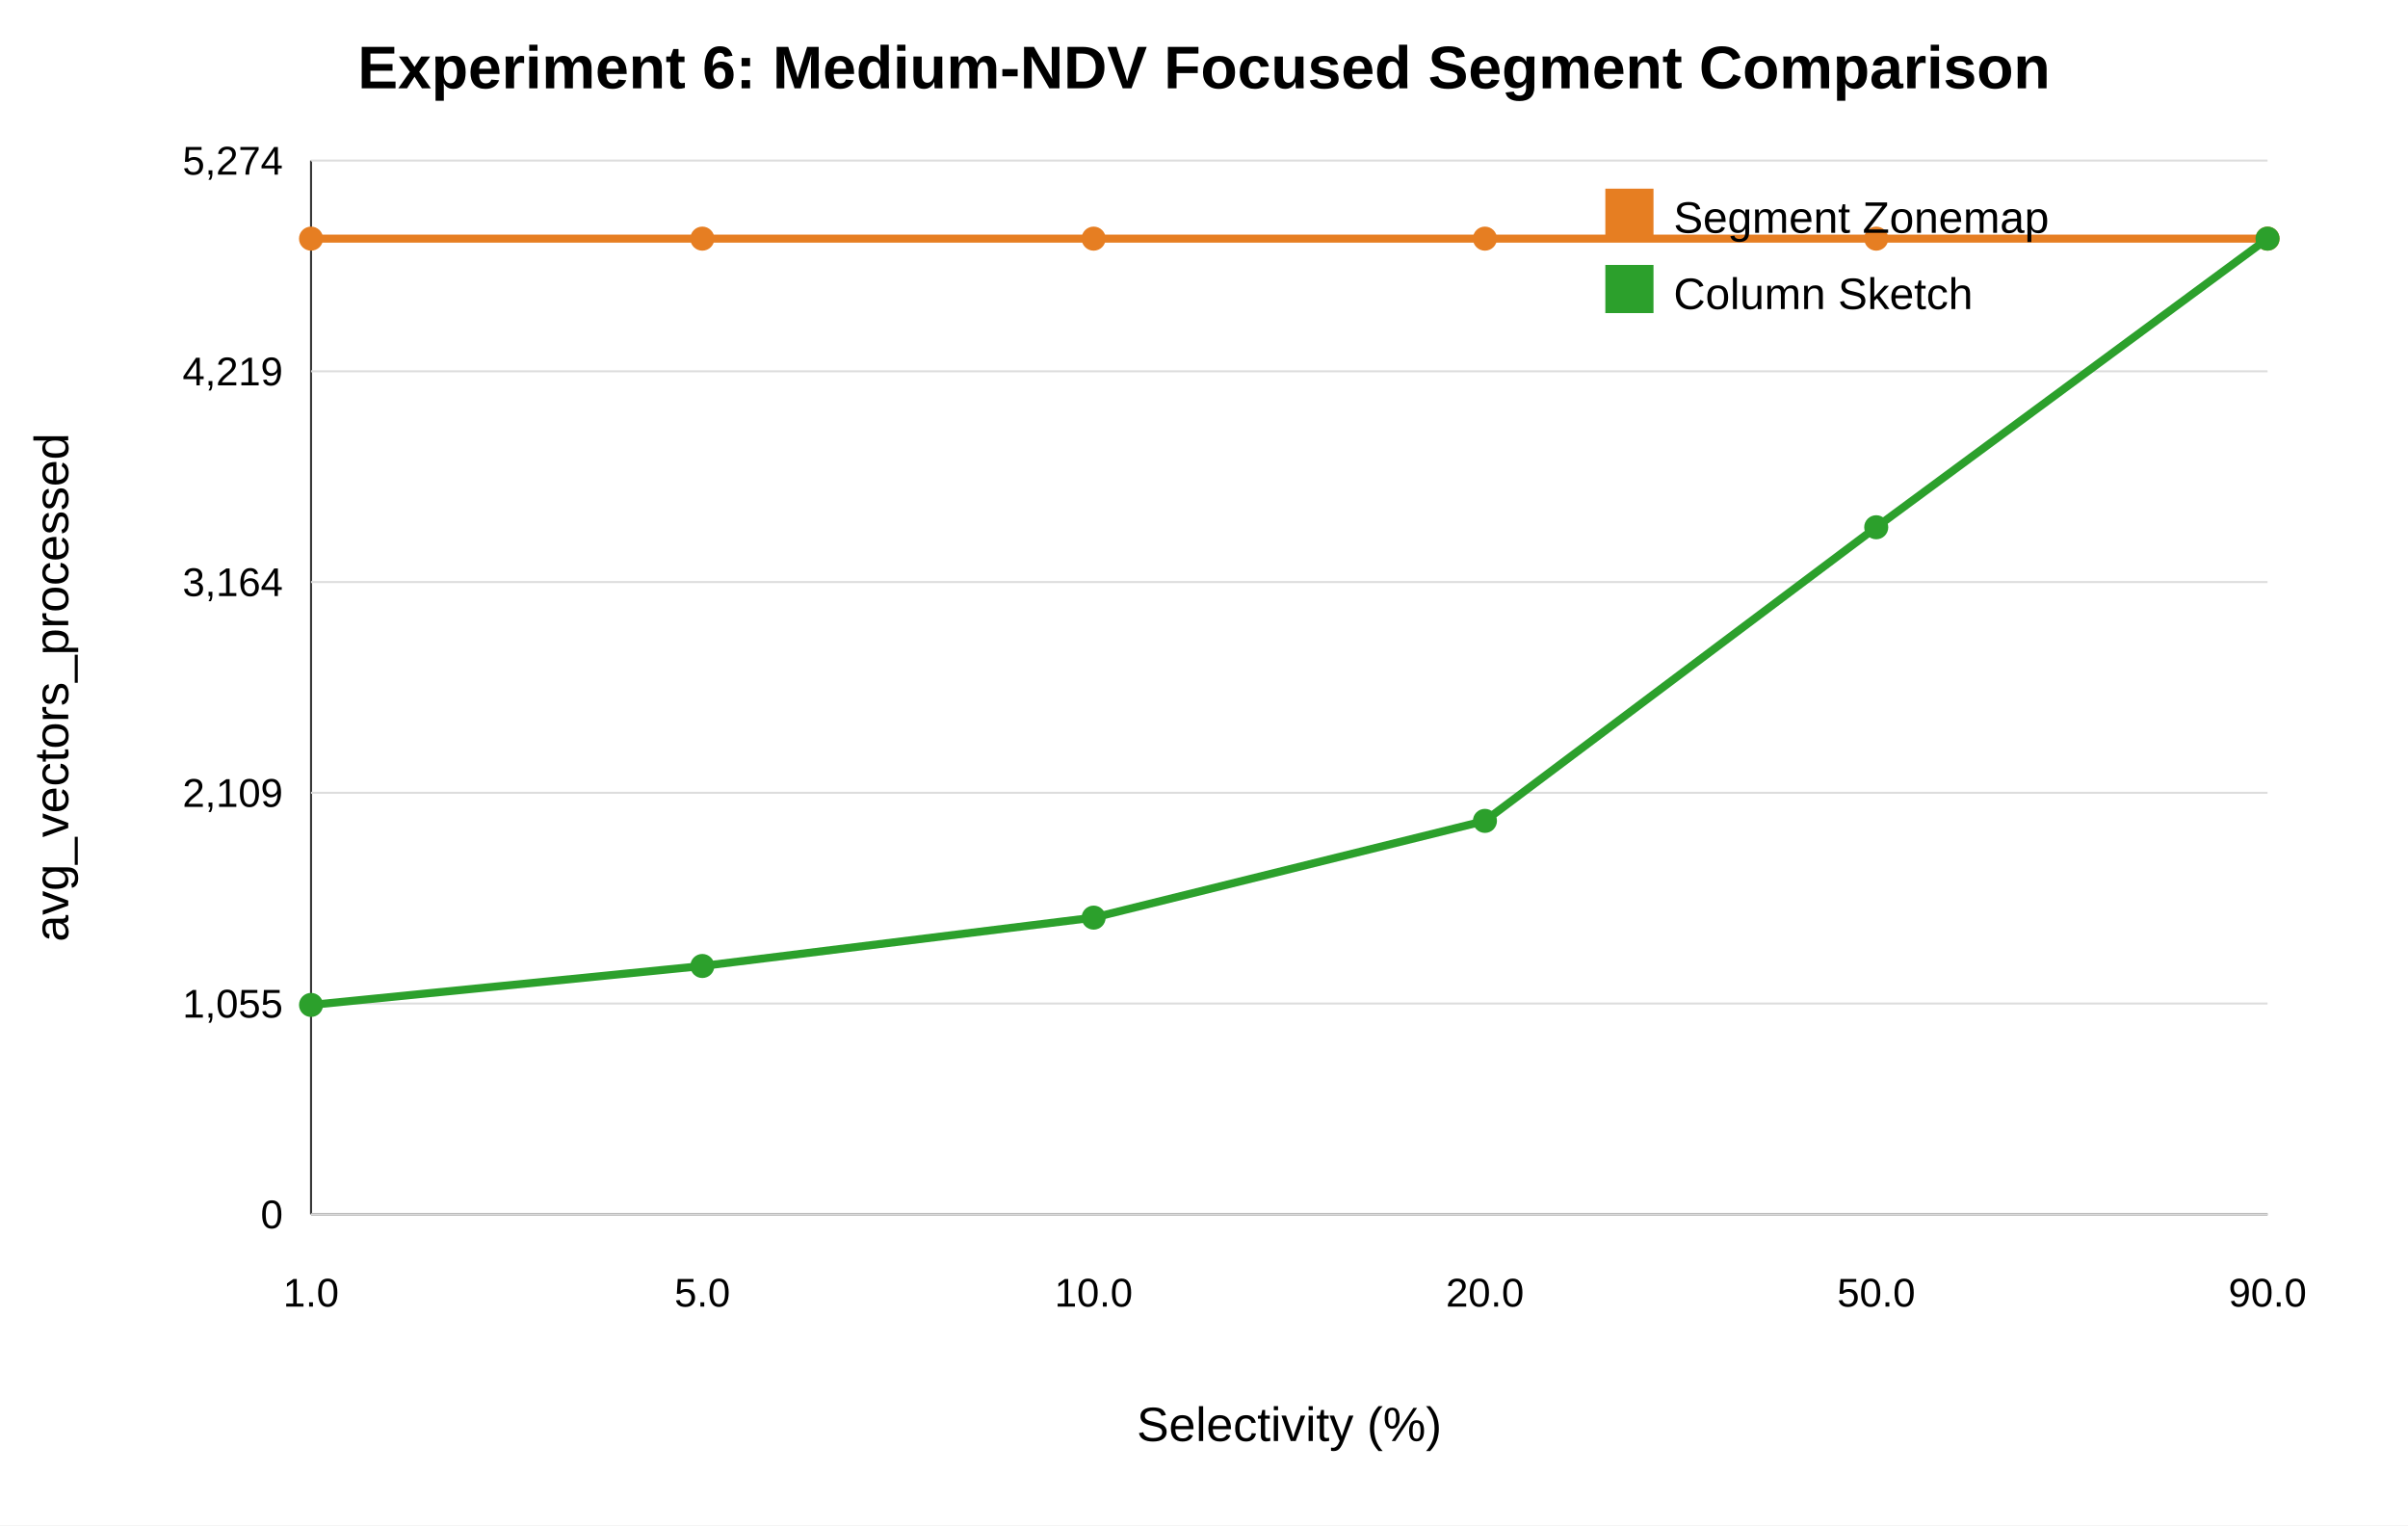
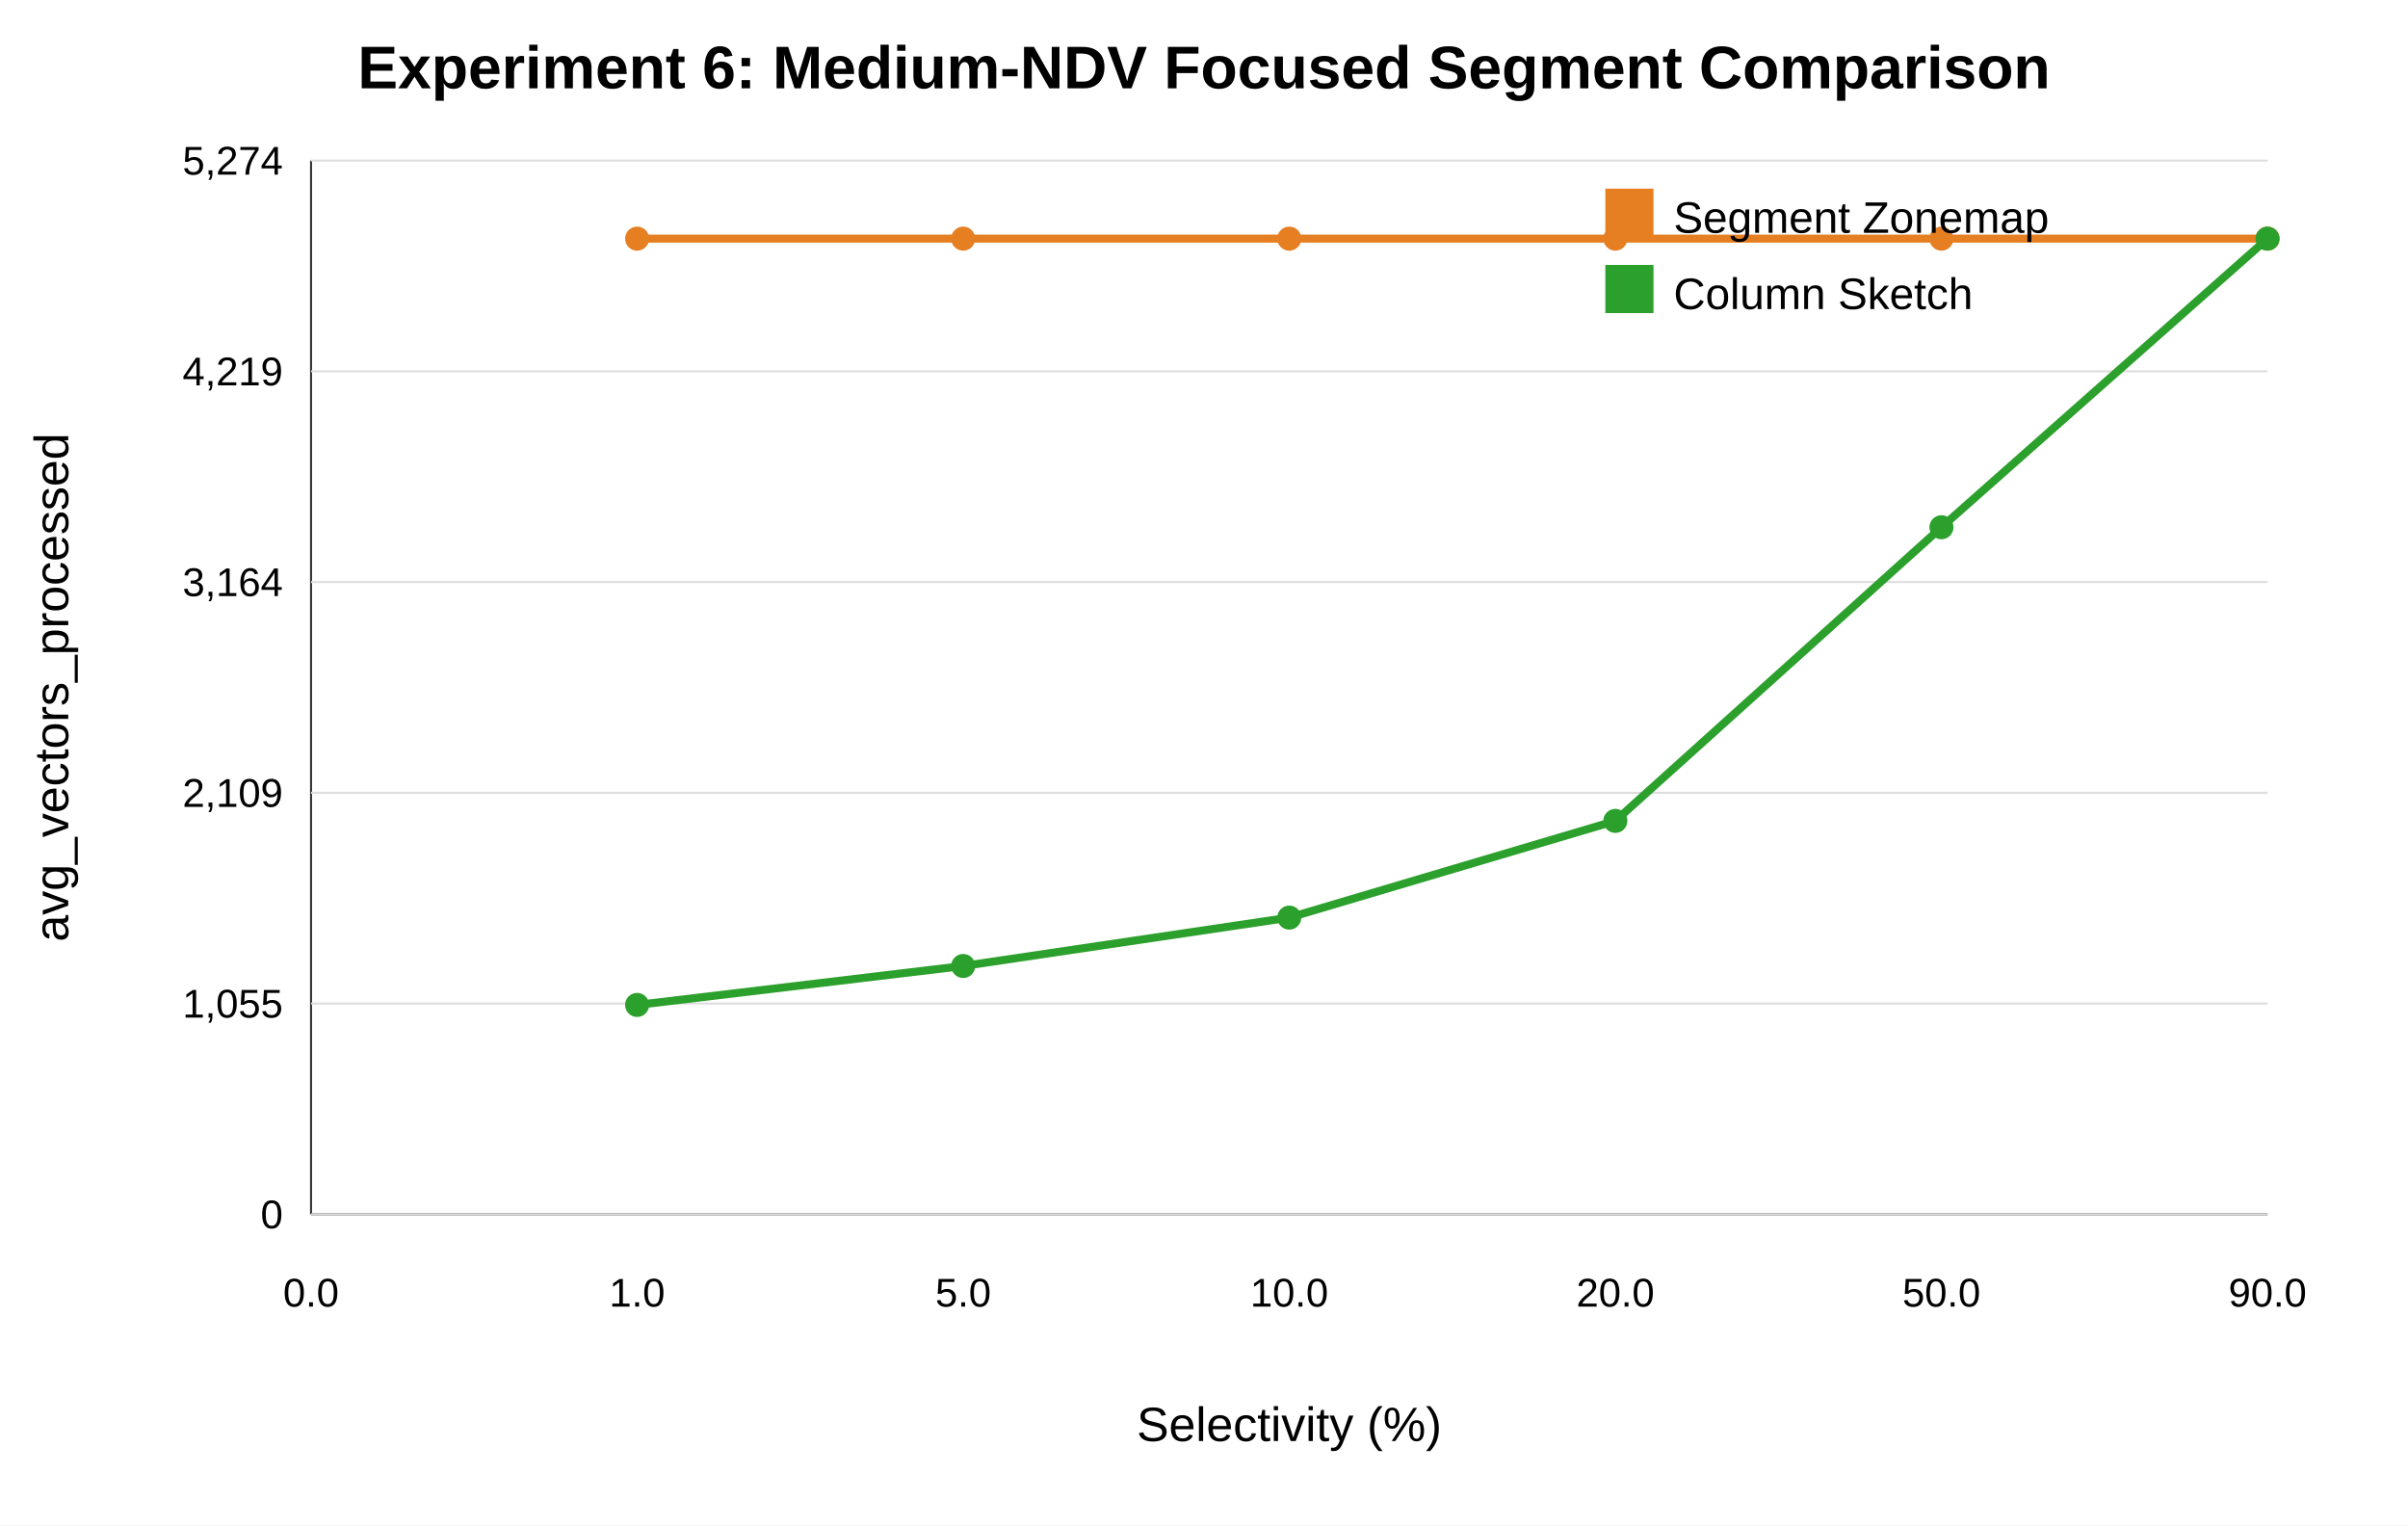
<svg xmlns="http://www.w3.org/2000/svg" width="1200" height="760" viewBox="0 0 1200 760">
  <rect width="100%" height="100%" fill="white" />
  <text x="600.0" y="44" text-anchor="middle" font-family="Arial" font-size="30" font-weight="600">Experiment 6: Medium-NDV Focused Segment Comparison</text>
  <line x1="155" y1="80" x2="155" y2="605" stroke="#333" />
  <line x1="155" y1="605" x2="1130" y2="605" stroke="#333" />
  <text x="34" y="342.5" transform="rotate(-90 34 342.5)" text-anchor="middle" font-family="Arial" font-size="24">avg_vectors_processed</text>
  <text x="642.5" y="718" text-anchor="middle" font-family="Arial" font-size="24">Selectivity (%)</text>
  <line x1="155" y1="605.0" x2="1130" y2="605.0" stroke="#ddd" />
  <text x="141" y="612.0" text-anchor="end" font-family="Arial" font-size="20">0</text>
  <line x1="155" y1="500.0" x2="1130" y2="500.0" stroke="#ddd" />
  <text x="141" y="507.0" text-anchor="end" font-family="Arial" font-size="20">1,055</text>
  <line x1="155" y1="395.0" x2="1130" y2="395.0" stroke="#ddd" />
  <text x="141" y="402.0" text-anchor="end" font-family="Arial" font-size="20">2,109</text>
  <line x1="155" y1="290.0" x2="1130" y2="290.0" stroke="#ddd" />
  <text x="141" y="297.0" text-anchor="end" font-family="Arial" font-size="20">3,164</text>
  <line x1="155" y1="185.0" x2="1130" y2="185.0" stroke="#ddd" />
  <text x="141" y="192.0" text-anchor="end" font-family="Arial" font-size="20">4,219</text>
  <line x1="155" y1="80.0" x2="1130" y2="80.0" stroke="#ddd" />
  <text x="141" y="87.0" text-anchor="end" font-family="Arial" font-size="20">5,274</text>
-   <text x="155.0" y="651" text-anchor="middle" font-family="Arial" font-size="20">1.0</text>
-   <text x="350.0" y="651" text-anchor="middle" font-family="Arial" font-size="20">5.0</text>
-   <text x="545.0" y="651" text-anchor="middle" font-family="Arial" font-size="20">10.0</text>
-   <text x="740.0" y="651" text-anchor="middle" font-family="Arial" font-size="20">20.0</text>
-   <text x="935.0" y="651" text-anchor="middle" font-family="Arial" font-size="20">50.0</text>
+   <text x="155.0" y="651" text-anchor="middle" font-family="Arial" font-size="20">0.0</text>
+   <text x="317.5" y="651" text-anchor="middle" font-family="Arial" font-size="20">1.0</text>
+   <text x="480.0" y="651" text-anchor="middle" font-family="Arial" font-size="20">5.0</text>
+   <text x="642.5" y="651" text-anchor="middle" font-family="Arial" font-size="20">10.0</text>
+   <text x="805.0" y="651" text-anchor="middle" font-family="Arial" font-size="20">20.0</text>
+   <text x="967.5" y="651" text-anchor="middle" font-family="Arial" font-size="20">50.0</text>
  <text x="1130.0" y="651" text-anchor="middle" font-family="Arial" font-size="20">90.0</text>
-   <polyline points="155.0,118.9 350.0,118.9 545.0,118.9 740.0,118.9 935.0,118.9 1130.0,118.9" fill="none" stroke="#e67e22" stroke-width="4" />
-   <circle cx="155.0" cy="118.9" r="6" fill="#e67e22" />
-   <circle cx="350.0" cy="118.9" r="6" fill="#e67e22" />
-   <circle cx="545.0" cy="118.9" r="6" fill="#e67e22" />
-   <circle cx="740.0" cy="118.9" r="6" fill="#e67e22" />
-   <circle cx="935.0" cy="118.9" r="6" fill="#e67e22" />
+   <polyline points="317.5,118.9 480.0,118.9 642.5,118.9 805.0,118.9 967.5,118.9 1130.0,118.9" fill="none" stroke="#e67e22" stroke-width="4" />
+   <circle cx="317.5" cy="118.9" r="6" fill="#e67e22" />
+   <circle cx="480.0" cy="118.9" r="6" fill="#e67e22" />
+   <circle cx="642.5" cy="118.9" r="6" fill="#e67e22" />
+   <circle cx="805.0" cy="118.9" r="6" fill="#e67e22" />
+   <circle cx="967.5" cy="118.9" r="6" fill="#e67e22" />
  <circle cx="1130.0" cy="118.9" r="6" fill="#e67e22" />
-   <polyline points="155.0,500.7 350.0,481.3 545.0,457.2 740.0,409.0 935.0,262.7 1130.0,118.9" fill="none" stroke="#2ca02c" stroke-width="4" />
-   <circle cx="155.0" cy="500.7" r="6" fill="#2ca02c" />
-   <circle cx="350.0" cy="481.3" r="6" fill="#2ca02c" />
-   <circle cx="545.0" cy="457.2" r="6" fill="#2ca02c" />
-   <circle cx="740.0" cy="409.0" r="6" fill="#2ca02c" />
-   <circle cx="935.0" cy="262.7" r="6" fill="#2ca02c" />
+   <polyline points="317.5,500.7 480.0,481.3 642.5,457.2 805.0,409.0 967.5,262.7 1130.0,118.9" fill="none" stroke="#2ca02c" stroke-width="4" />
+   <circle cx="317.5" cy="500.7" r="6" fill="#2ca02c" />
+   <circle cx="480.0" cy="481.3" r="6" fill="#2ca02c" />
+   <circle cx="642.5" cy="457.2" r="6" fill="#2ca02c" />
+   <circle cx="805.0" cy="409.0" r="6" fill="#2ca02c" />
+   <circle cx="967.5" cy="262.7" r="6" fill="#2ca02c" />
  <circle cx="1130.0" cy="118.9" r="6" fill="#2ca02c" />
  <rect x="800" y="94" width="24" height="24" fill="#e67e22" />
  <text x="834" y="116" font-family="Arial" font-size="22">Segment Zonemap</text>
  <rect x="800" y="132" width="24" height="24" fill="#2ca02c" />
  <text x="834" y="154" font-family="Arial" font-size="22">Column Sketch</text>
</svg>
